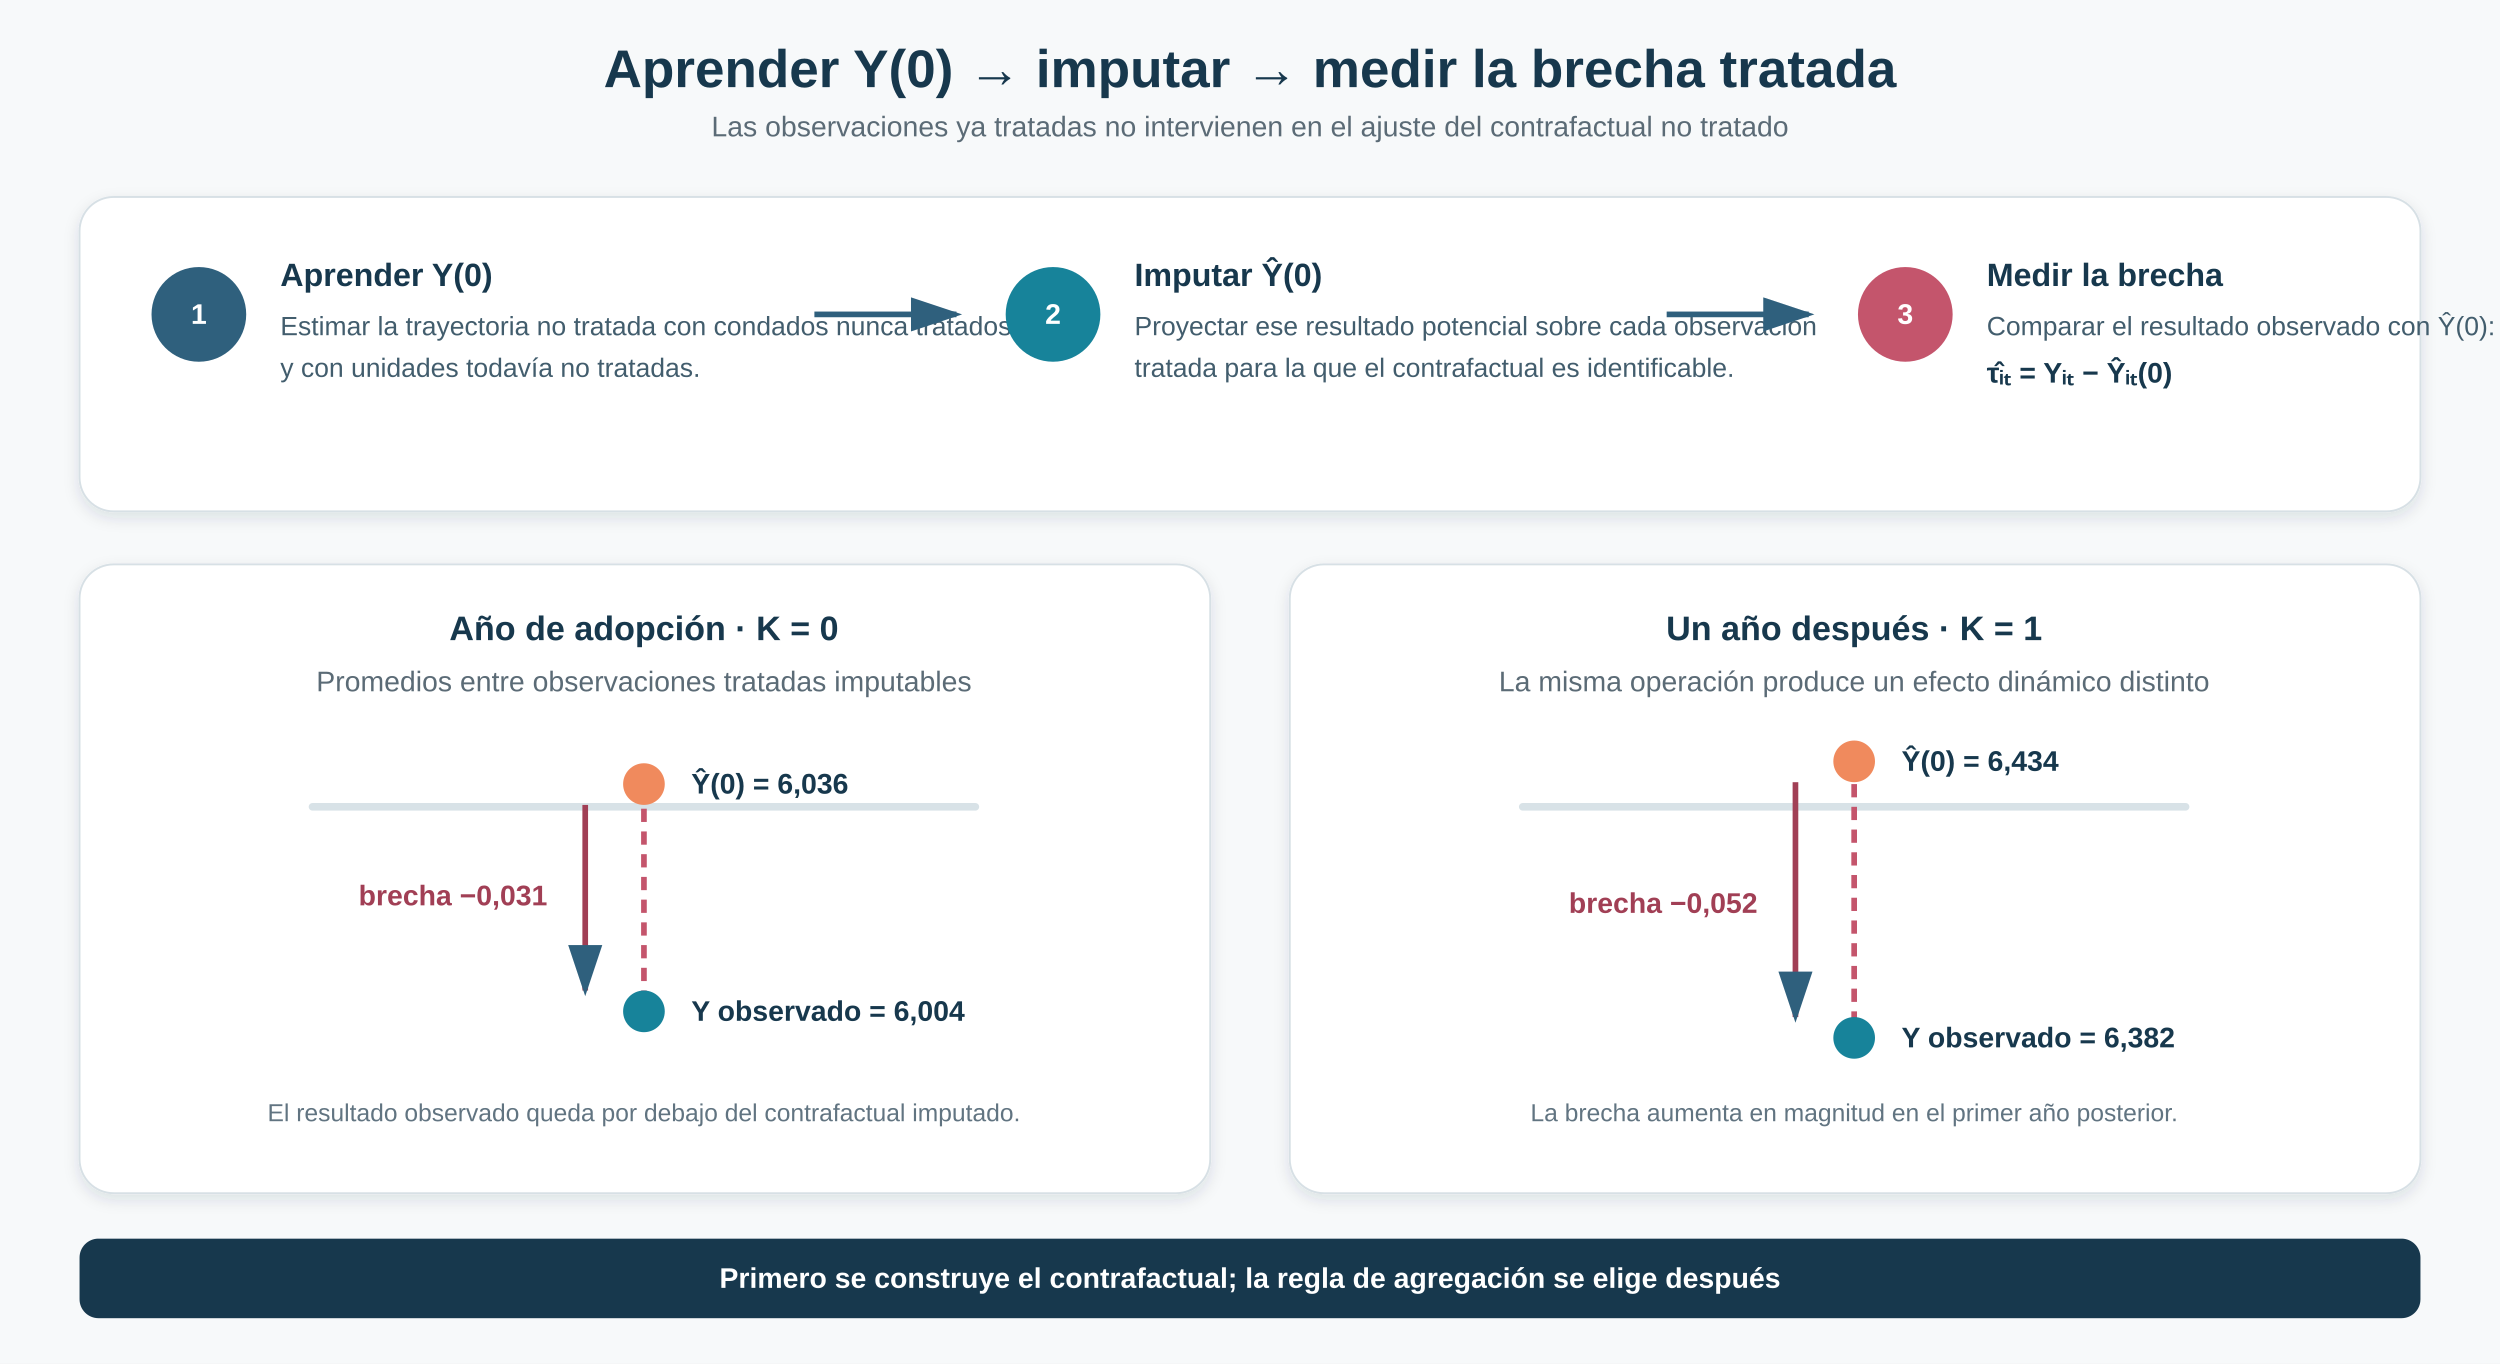
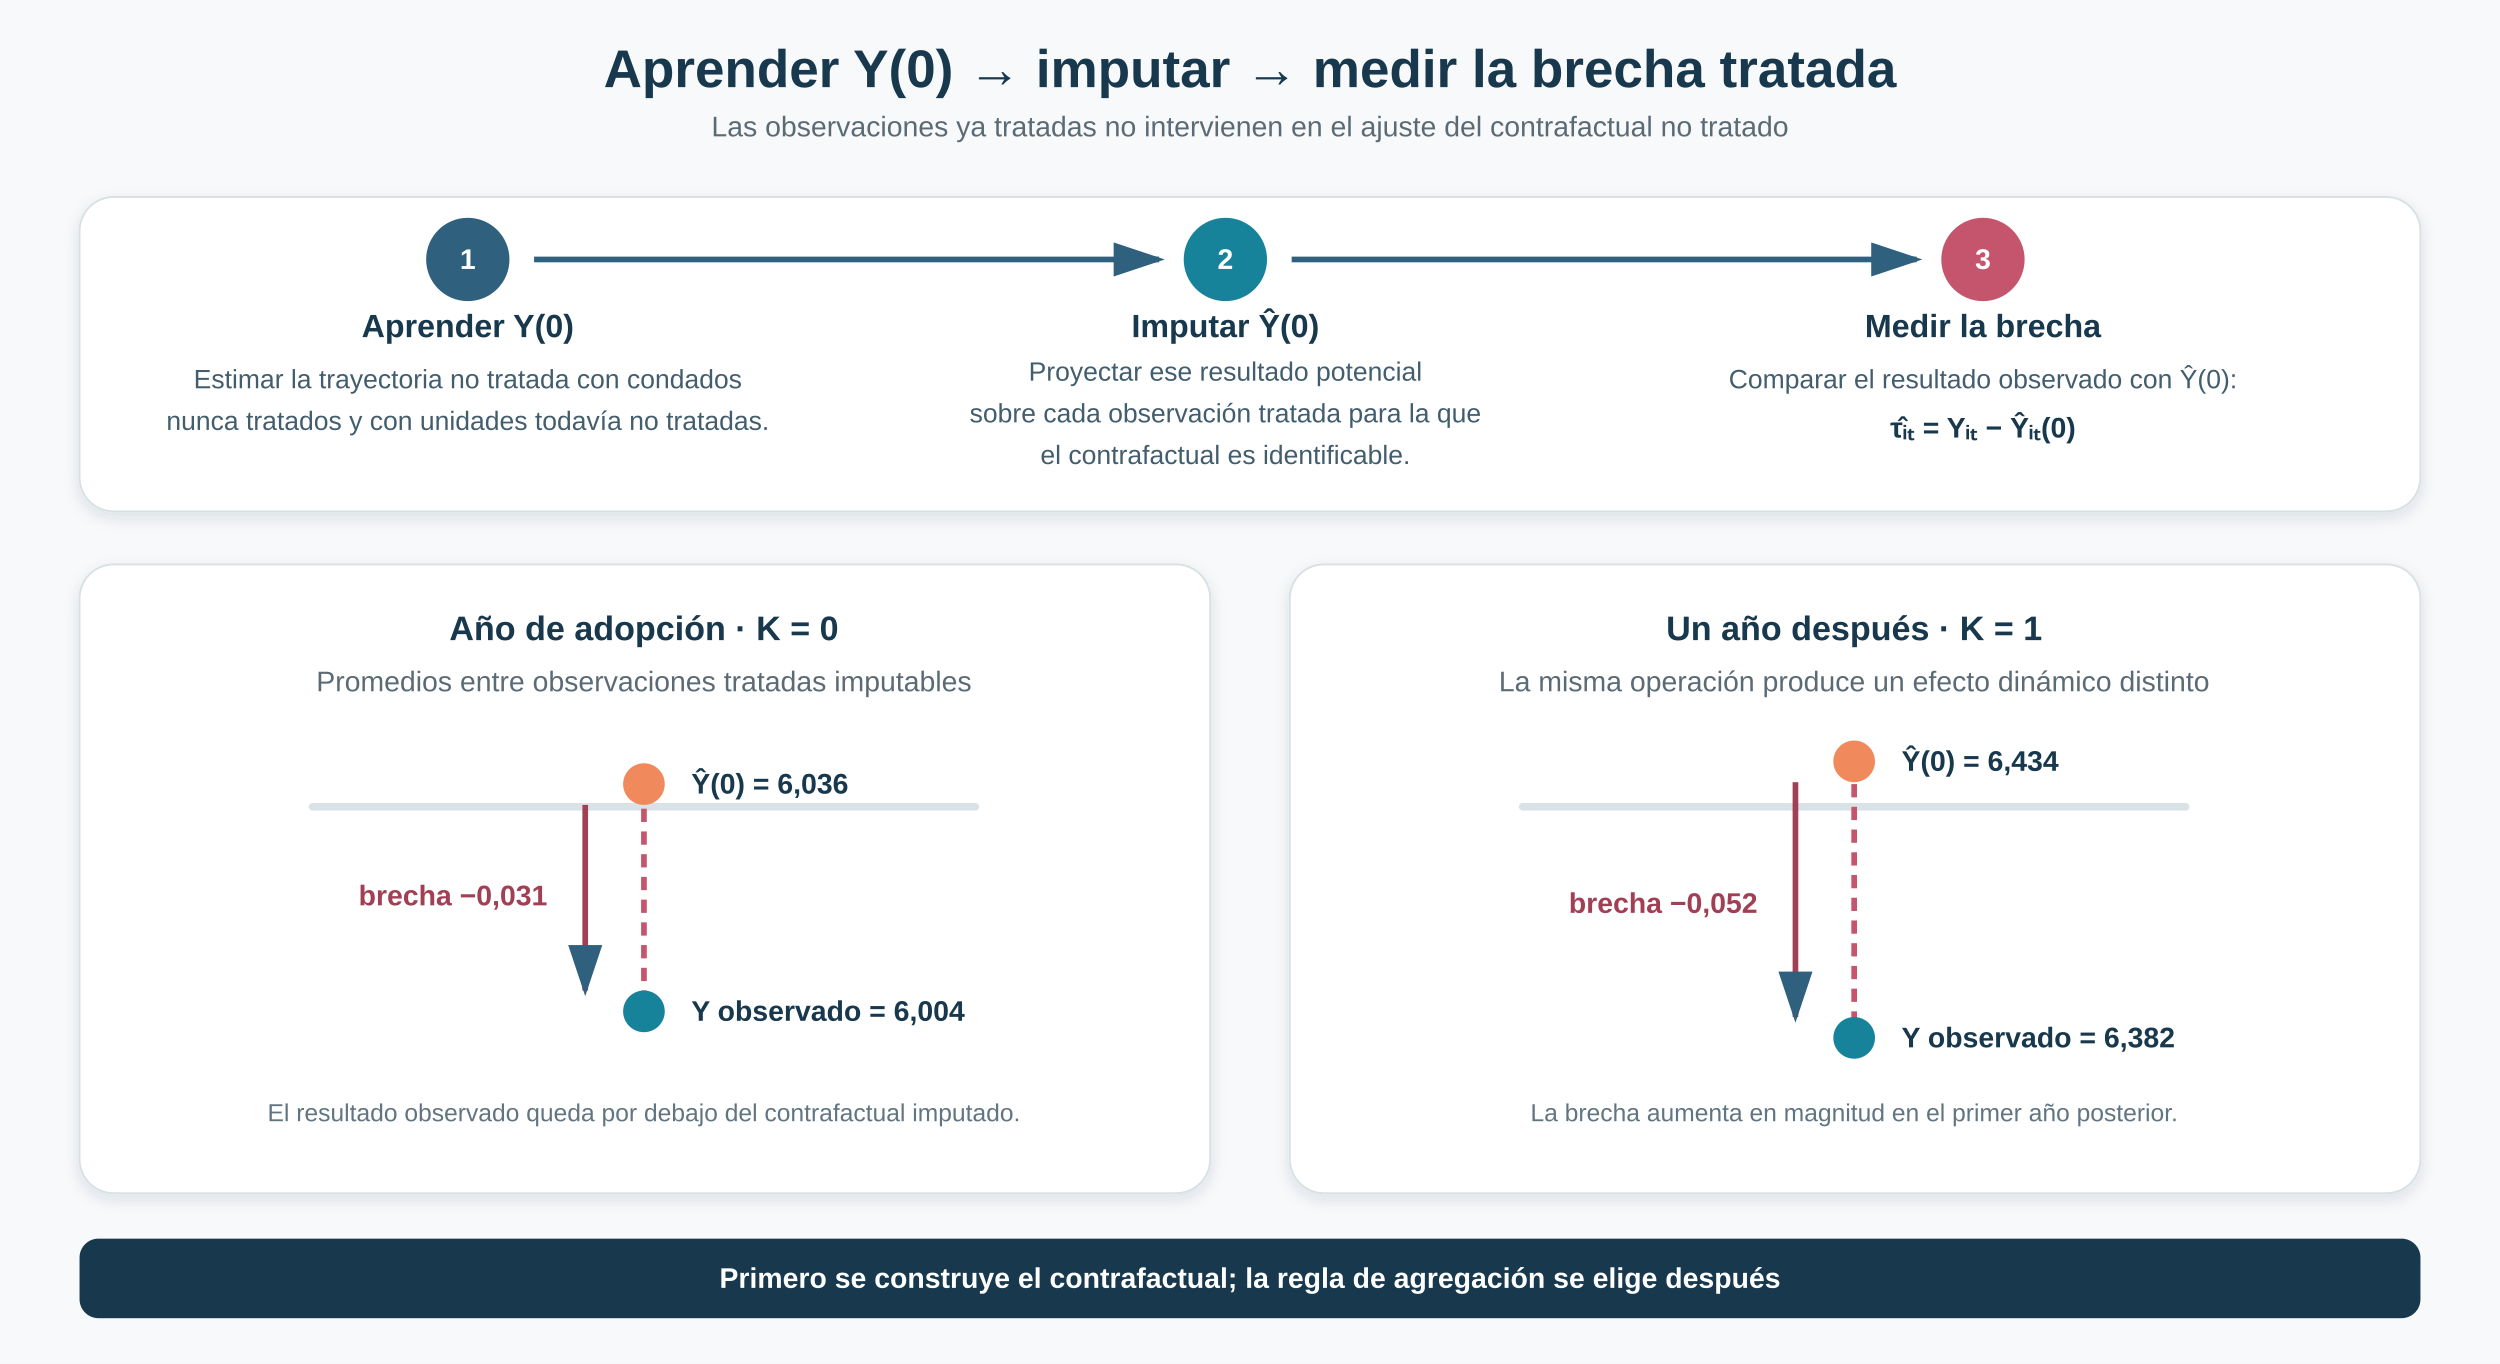
<svg xmlns="http://www.w3.org/2000/svg" width="1320" height="720" viewBox="0 0 1320 720" role="img" aria-labelledby="title desc">
  <defs>
    <marker id="arrow" markerWidth="10" markerHeight="10" refX="8" refY="3" orient="auto" markerUnits="strokeWidth">
      <path d="M0,0 L0,6 L9,3 z" fill="#2f607d" />
    </marker>
    <filter id="shadow" x="-10%" y="-10%" width="120%" height="130%">
      <feDropShadow dx="0" dy="3" stdDeviation="4" flood-color="#16354a" flood-opacity="0.12" />
    </filter>
    <style>
      .title{font:700 28px Arial,sans-serif;fill:#17384d}.sub{font:15px Arial,sans-serif;fill:#5b6b76}.stepTitle{font:700 17px Arial,sans-serif;fill:#17384d}.stepText{font:14px Arial,sans-serif;fill:#425d6d}.number{font:700 15px Arial,sans-serif;fill:#fff}.panelTitle{font:700 18px Arial,sans-serif;fill:#17384d}.label{font:14px Arial,sans-serif;fill:#354f5f}.value{font:700 15px Arial,sans-serif;fill:#17384d}.gap{font:700 15px Arial,sans-serif;fill:#a13f55}.note{font:13px Arial,sans-serif;fill:#617481}
    </style>
  </defs>
  <rect width="1320" height="720" fill="#f7f9fa" />
  <text x="660" y="46" text-anchor="middle" class="title">Aprender Y(0) → imputar → medir la brecha tratada</text>
  <text x="660" y="72" text-anchor="middle" class="sub">Las observaciones ya tratadas no intervienen en el ajuste del contrafactual no tratado</text>
  <rect x="42" y="104" width="1236" height="166" rx="18" fill="#ffffff" stroke="#d7e0e5" filter="url(#shadow)" />
-   <circle cx="105" cy="166" r="25" fill="#2f607d" />
-   <text x="105" y="171" text-anchor="middle" class="number">1</text>
-   <text x="148" y="151" class="stepTitle">Aprender Y(0)</text>
-   <text x="148" y="177" class="stepText">Estimar la trayectoria no tratada con condados nunca tratados</text>
-   <text x="148" y="199" class="stepText">y con unidades todavía no tratadas.</text>
-   <path d="M430 166 L505 166" fill="none" stroke="#2f607d" stroke-width="3" marker-end="url(#arrow)" />
-   <circle cx="556" cy="166" r="25" fill="#17839a" />
-   <text x="556" y="171" text-anchor="middle" class="number">2</text>
-   <text x="599" y="151" class="stepTitle">Imputar Ŷ(0)</text>
-   <text x="599" y="177" class="stepText">Proyectar ese resultado potencial sobre cada observación</text>
-   <text x="599" y="199" class="stepText">tratada para la que el contrafactual es identificable.</text>
-   <path d="M880 166 L955 166" fill="none" stroke="#2f607d" stroke-width="3" marker-end="url(#arrow)" />
-   <circle cx="1006" cy="166" r="25" fill="#c4556c" />
-   <text x="1006" y="171" text-anchor="middle" class="number">3</text>
-   <text x="1049" y="151" class="stepTitle">Medir la brecha</text>
-   <text x="1049" y="177" class="stepText">Comparar el resultado observado con Ŷ(0):</text>
-   <text x="1049" y="202" class="value">τ̂ᵢₜ = Yᵢₜ − Ŷᵢₜ(0)</text>
+   <circle cx="247" cy="137" r="22" fill="#2f607d" />
+   <text x="247" y="142" text-anchor="middle" class="number">1</text>
+   <text x="247" y="178" text-anchor="middle" class="stepTitle">Aprender Y(0)</text>
+   <text x="247" y="205" text-anchor="middle" class="stepText">Estimar la trayectoria no tratada con condados</text>
+   <text x="247" y="227" text-anchor="middle" class="stepText">nunca tratados y con unidades todavía no tratadas.</text>
+   <path d="M282 137 L612 137" fill="none" stroke="#2f607d" stroke-width="3" marker-end="url(#arrow)" />
+   <circle cx="647" cy="137" r="22" fill="#17839a" />
+   <text x="647" y="142" text-anchor="middle" class="number">2</text>
+   <text x="647" y="178" text-anchor="middle" class="stepTitle">Imputar Ŷ(0)</text>
+   <text x="647" y="201" text-anchor="middle" class="stepText">Proyectar ese resultado potencial</text>
+   <text x="647" y="223" text-anchor="middle" class="stepText">sobre cada observación tratada para la que</text>
+   <text x="647" y="245" text-anchor="middle" class="stepText">el contrafactual es identificable.</text>
+   <path d="M682 137 L1012 137" fill="none" stroke="#2f607d" stroke-width="3" marker-end="url(#arrow)" />
+   <circle cx="1047" cy="137" r="22" fill="#c4556c" />
+   <text x="1047" y="142" text-anchor="middle" class="number">3</text>
+   <text x="1047" y="178" text-anchor="middle" class="stepTitle">Medir la brecha</text>
+   <text x="1047" y="205" text-anchor="middle" class="stepText">Comparar el resultado observado con Ŷ(0):</text>
+   <text x="1047" y="231" text-anchor="middle" class="value">τ̂ᵢₜ = Yᵢₜ − Ŷᵢₜ(0)</text>
  <rect x="42" y="298" width="597" height="332" rx="18" fill="#ffffff" stroke="#d7e0e5" filter="url(#shadow)" />
  <text x="340" y="338" text-anchor="middle" class="panelTitle">Año de adopción · K = 0</text>
  <text x="340" y="365" text-anchor="middle" class="sub">Promedios entre observaciones tratadas imputables</text>
  <line x1="165" y1="426" x2="515" y2="426" stroke="#d8e2e7" stroke-width="4" stroke-linecap="round" />
  <line x1="340" y1="415" x2="340" y2="534" stroke="#c4556c" stroke-width="3" stroke-dasharray="7 5" />
  <circle cx="340" cy="414" r="11" fill="#f08a5d" />
  <text x="365" y="419" class="value">Ŷ(0) = 6,036</text>
  <circle cx="340" cy="534" r="11" fill="#17839a" />
  <text x="365" y="539" class="value">Y observado = 6,004</text>
  <path d="M309 425 L309 523" stroke="#a13f55" stroke-width="3" marker-end="url(#arrow)" />
  <text x="289" y="478" text-anchor="end" class="gap">brecha −0,031</text>
  <text x="340" y="592" text-anchor="middle" class="note">El resultado observado queda por debajo del contrafactual imputado.</text>
  <rect x="681" y="298" width="597" height="332" rx="18" fill="#ffffff" stroke="#d7e0e5" filter="url(#shadow)" />
  <text x="979" y="338" text-anchor="middle" class="panelTitle">Un año después · K = 1</text>
  <text x="979" y="365" text-anchor="middle" class="sub">La misma operación produce un efecto dinámico distinto</text>
  <line x1="804" y1="426" x2="1154" y2="426" stroke="#d8e2e7" stroke-width="4" stroke-linecap="round" />
  <line x1="979" y1="402" x2="979" y2="548" stroke="#c4556c" stroke-width="3" stroke-dasharray="7 5" />
  <circle cx="979" cy="402" r="11" fill="#f08a5d" />
  <text x="1004" y="407" class="value">Ŷ(0) = 6,434</text>
  <circle cx="979" cy="548" r="11" fill="#17839a" />
  <text x="1004" y="553" class="value">Y observado = 6,382</text>
  <path d="M948 413 L948 537" stroke="#a13f55" stroke-width="3" marker-end="url(#arrow)" />
  <text x="928" y="482" text-anchor="end" class="gap">brecha −0,052</text>
  <text x="979" y="592" text-anchor="middle" class="note">La brecha aumenta en magnitud en el primer año posterior.</text>
  <rect x="42" y="654" width="1236" height="42" rx="10" fill="#17384d" />
  <text x="660" y="680" text-anchor="middle" style="font:700 15px Arial,sans-serif;fill:#fff">Primero se construye el contrafactual; la regla de agregación se elige después</text>
</svg>
